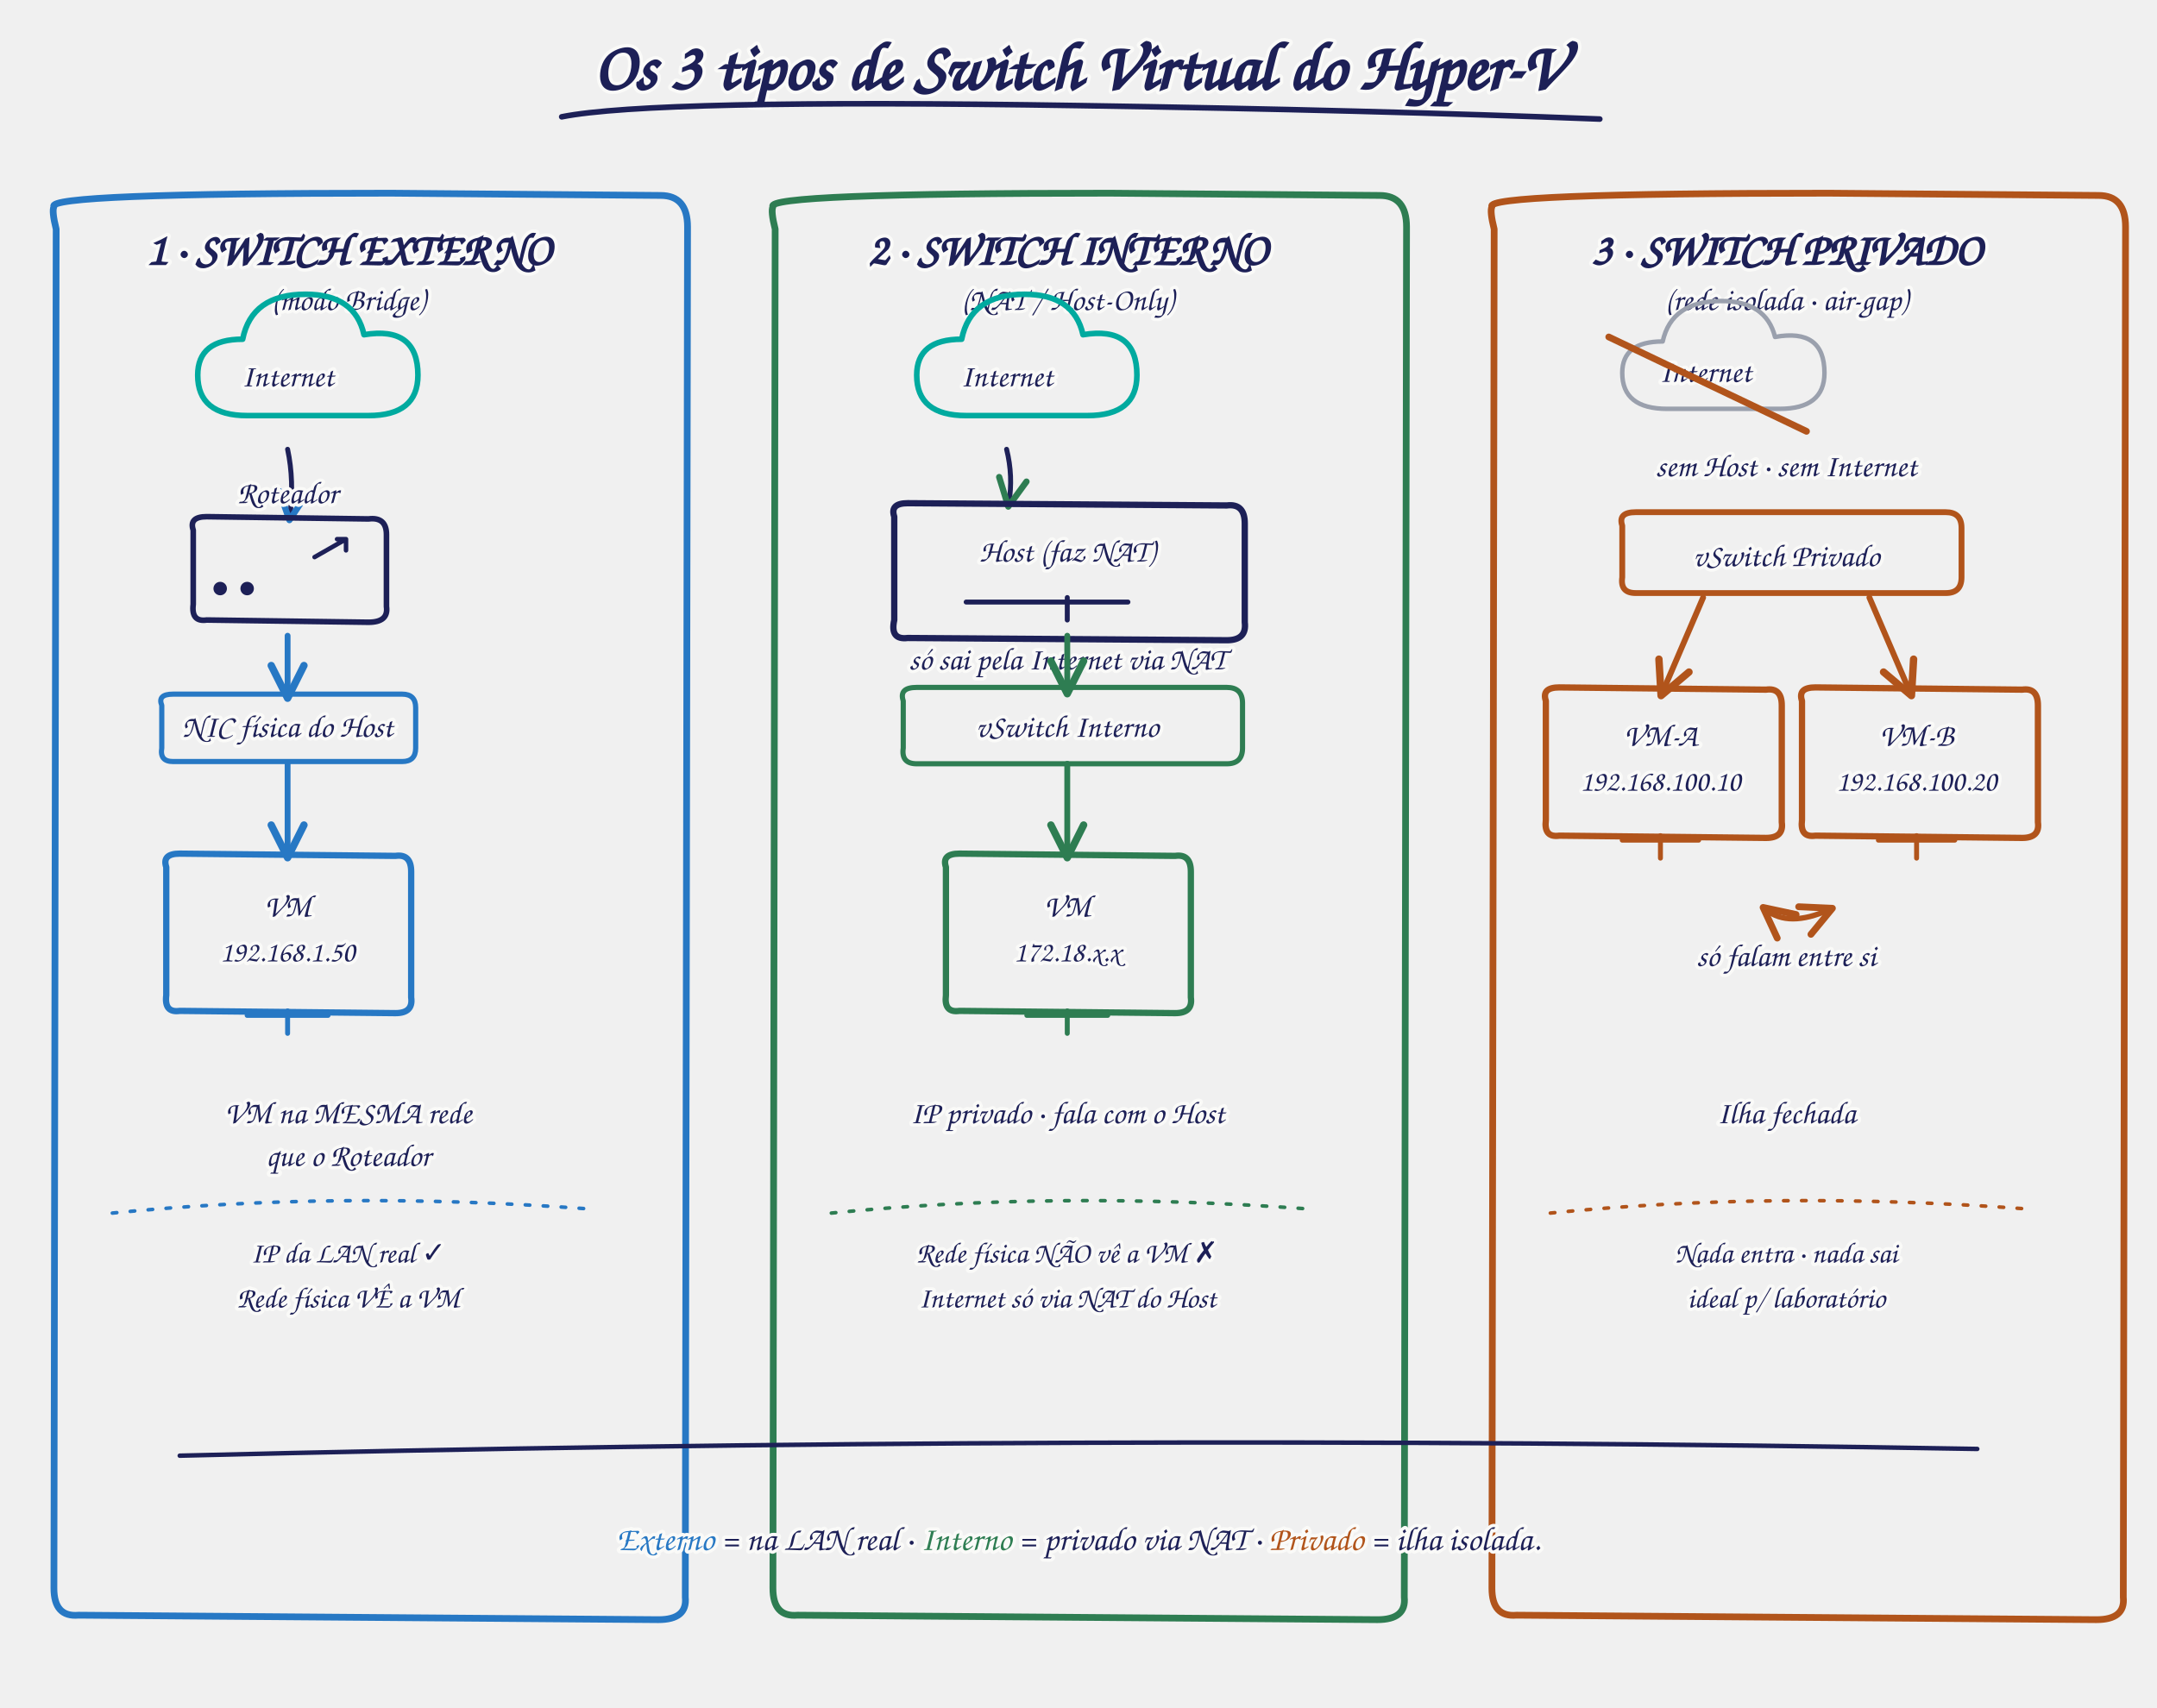
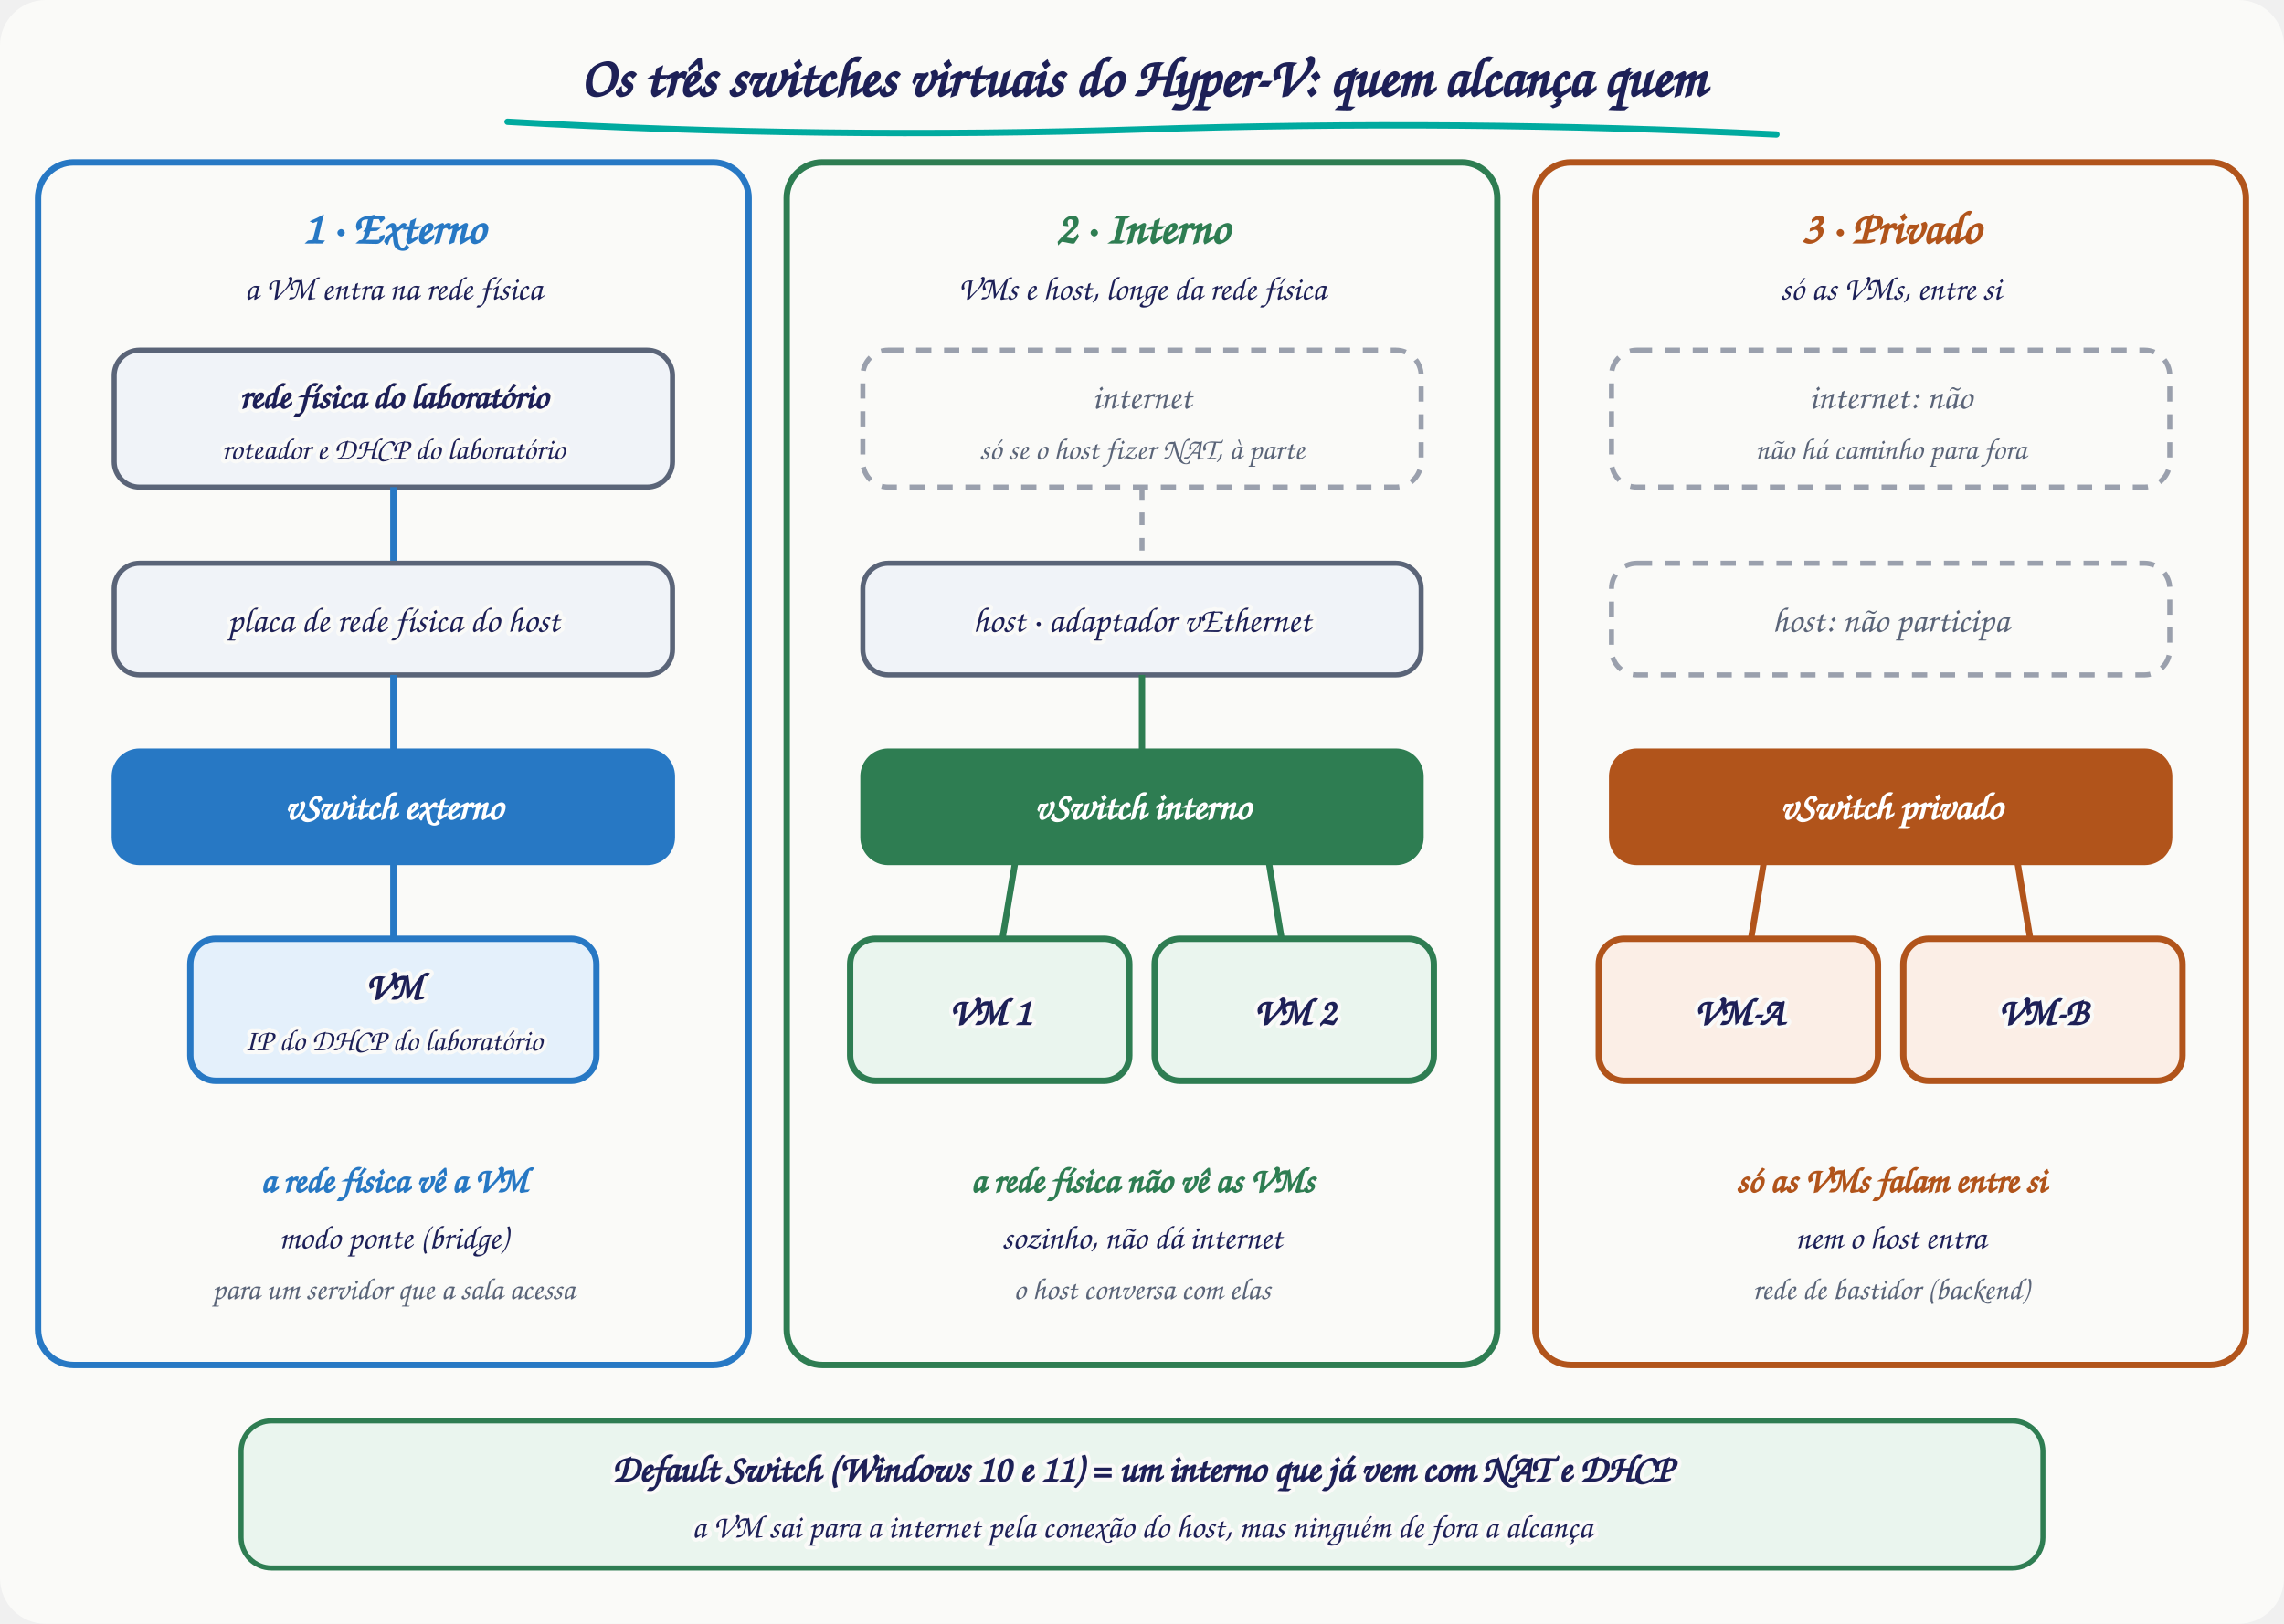
- <svg xmlns="http://www.w3.org/2000/svg" viewBox="0 0 960 760" width="100%" role="img" aria-label="Os tres tipos de switch virtual do Hyper-V: Externo em bridge na LAN real, Interno via NAT, e Privado isolado">
-   <style>
-     text {
-       font-family: 'Comic Sans MS','Comic Neue',cursive;
-       fill: #1d2057;
-       paint-order: stroke;
-       stroke: #fafaf8;
-       stroke-width: 3px;
-       stroke-linejoin: round;
-     }
-     text[fill="#ffffff"] { stroke: none; }
-     .title { font-size: 30px; font-weight: 700; }
-     .mode  { font-size: 20px; font-weight: 700; }
-     .lbl   { font-size: 14px; }
-     .ip    { font-size: 13px; font-style: italic; }
-     .leg   { font-size: 15px; }
-     .sketch { fill: none; stroke-linecap: round; stroke-linejoin: round; }
-   </style>
-   <text class="title" x="480" y="40" text-anchor="middle">Os 3 tipos de Switch Virtual do Hyper-V</text>
-   <path class="sketch" d="M250 52 q40 -8 230 -5 q130 2 232 6" stroke="#1d2057" stroke-width="2.5" />
-   <g id="externo">
-     <path class="sketch" d="M24 92 q-4 -6 150 -6 l120 1 q12 0 12 14 l-1 610 q1 10 -12 10 l-258 -2 q-11 1 -11 -12 l1 -605 q-2 -8 -1 -10z" stroke="#2778c4" stroke-width="3" />
-     <text class="mode" x="155" y="118" text-anchor="middle" fill="#2778c4">1 · SWITCH EXTERNO</text>
-     <text class="lbl" x="155" y="138" text-anchor="middle" fill="#2778c4">(modo Bridge)</text>
-     <g>
-       <path class="sketch" d="M110 185 q-22 0 -22 -18 q0 -16 20 -16 q4 -20 28 -20 q22 0 26 18 q24 -4 24 18 q0 18 -22 18 z" stroke="#00aa9f" stroke-width="2.5" />
-       <text class="lbl" x="128" y="172" text-anchor="middle" fill="#00aa9f">Internet</text>
-     </g>
-     <path class="sketch" d="M128 200 q3 14 1 30" stroke="#1d2057" stroke-width="2.2" marker-end="url(#arrB)" />
-     <g>
-       <path class="sketch" d="M86 236 q-2 -6 6 -6 l72 1 q8 -1 8 7 l0 32 q1 7 -8 7 l-72 -1 q-7 1 -6 -7 z" stroke="#1d2057" stroke-width="2.5" />
-       <circle cx="98" cy="262" r="3" fill="#1d2057" stroke="none" />
-       <circle cx="110" cy="262" r="3" fill="#1d2057" stroke="none" />
-       <path class="sketch" d="M140 248 l14 -8 M150 240 l4 0 0 5" stroke="#1d2057" stroke-width="2" />
-       <text class="lbl" x="128" y="224" text-anchor="middle" fill="#1d2057">Roteador</text>
-     </g>
-     <path class="sketch" d="M128 283 l0 26" stroke="#2778c4" stroke-width="2.6" marker-end="url(#arrB)" />
-     <g>
-       <path class="sketch" d="M72 314 q-2 -5 5 -5 l102 0 q6 0 6 6 l0 18 q0 6 -6 6 l-102 0 q-6 0 -5 -6 z" stroke="#2778c4" stroke-width="2.3" />
-       <text class="lbl" x="128" y="328" text-anchor="middle" fill="#2778c4">NIC física do Host</text>
-     </g>
-     <path class="sketch" d="M128 340 l0 40" stroke="#2778c4" stroke-width="2.6" marker-end="url(#arrB)" />
-     <g>
-       <path class="sketch" d="M74 386 q-2 -6 6 -6 l96 1 q7 -1 7 7 l0 56 q1 7 -7 7 l-96 -1 q-7 1 -6 -7 z" stroke="#2778c4" stroke-width="2.8" />
-       <path class="sketch" d="M110 452 l36 0 M128 450 l0 10" stroke="#2778c4" stroke-width="2.2" />
-       <text class="lbl" x="128" y="408" text-anchor="middle" fill="#2778c4">VM</text>
-       <text class="ip" x="128" y="428" text-anchor="middle" fill="#1d2057">192.168.1.50</text>
-     </g>
-     <text class="lbl" x="155" y="500" text-anchor="middle" fill="#2778c4">VM na MESMA rede</text>
-     <text class="lbl" x="155" y="519" text-anchor="middle" fill="#2778c4">que o Roteador</text>
-     <path class="sketch" d="M50 540 q100 -10 210 -2" stroke="#2778c4" stroke-width="1.6" stroke-dasharray="2 6" />
-     <text class="ip" x="155" y="562" text-anchor="middle" fill="#1d2057">IP da LAN real ✓</text>
-     <text class="ip" x="155" y="582" text-anchor="middle" fill="#1d2057">Rede física VÊ a VM</text>
-   </g>
-   <g id="interno">
-     <path class="sketch" d="M344 92 q-4 -6 150 -6 l120 1 q12 0 12 14 l-1 610 q1 10 -12 10 l-258 -2 q-11 1 -11 -12 l1 -605 q-2 -8 -1 -10z" stroke="#2e7d52" stroke-width="3" />
-     <text class="mode" x="475" y="118" text-anchor="middle" fill="#2e7d52">2 · SWITCH INTERNO</text>
-     <text class="lbl" x="475" y="138" text-anchor="middle" fill="#2e7d52">(NAT / Host-Only)</text>
-     <g>
-       <path class="sketch" d="M430 185 q-22 0 -22 -18 q0 -16 20 -16 q4 -20 28 -20 q22 0 26 18 q24 -4 24 18 q0 18 -22 18 z" stroke="#00aa9f" stroke-width="2.5" />
-       <text class="lbl" x="448" y="172" text-anchor="middle" fill="#00aa9f">Internet</text>
-     </g>
-     <path class="sketch" d="M448 200 q3 12 1 24" stroke="#1d2057" stroke-width="2.2" marker-end="url(#arrG)" />
-     <g>
-       <path class="sketch" d="M398 230 q-2 -6 6 -6 l142 1 q8 -1 8 8 l0 44 q1 8 -8 8 l-142 -1 q-8 1 -6 -8 z" stroke="#1d2057" stroke-width="2.8" />
-       <path class="sketch" d="M430 268 l72 0 M475 266 l0 10" stroke="#1d2057" stroke-width="2.2" />
-       <text class="lbl" x="475" y="250" text-anchor="middle" fill="#1d2057">Host (faz NAT)</text>
-     </g>
-     <text class="lbl" x="475" y="298" text-anchor="middle" fill="#2e7d52">só sai pela Internet via NAT</text>
-     <path class="sketch" d="M475 283 l0 24" stroke="#2e7d52" stroke-width="2.6" marker-end="url(#arrG)" />
-     <g>
-       <path class="sketch" d="M402 312 q-2 -6 6 -6 l138 0 q7 0 7 7 l0 20 q0 7 -7 7 l-138 0 q-7 0 -6 -7 z" stroke="#2e7d52" stroke-width="2.3" />
-       <text class="lbl" x="475" y="328" text-anchor="middle" fill="#2e7d52">vSwitch Interno</text>
-     </g>
-     <path class="sketch" d="M475 340 l0 40" stroke="#2e7d52" stroke-width="2.6" marker-end="url(#arrG)" />
-     <g>
-       <path class="sketch" d="M421 386 q-2 -6 6 -6 l96 1 q7 -1 7 7 l0 56 q1 7 -7 7 l-96 -1 q-7 1 -6 -7 z" stroke="#2e7d52" stroke-width="2.8" />
-       <path class="sketch" d="M457 452 l36 0 M475 450 l0 10" stroke="#2e7d52" stroke-width="2.2" />
-       <text class="lbl" x="475" y="408" text-anchor="middle" fill="#2e7d52">VM</text>
-       <text class="ip" x="475" y="428" text-anchor="middle" fill="#1d2057">172.18.x.x</text>
-     </g>
-     <text class="lbl" x="475" y="500" text-anchor="middle" fill="#2e7d52">IP privado · fala com o Host</text>
-     <path class="sketch" d="M370 540 q100 -10 210 -2" stroke="#2e7d52" stroke-width="1.6" stroke-dasharray="2 6" />
-     <text class="ip" x="475" y="562" text-anchor="middle" fill="#b1541b">Rede física NÃO vê a VM ✗</text>
-     <text class="ip" x="475" y="582" text-anchor="middle" fill="#1d2057">Internet só via NAT do Host</text>
-   </g>
-   <g id="privado">
-     <path class="sketch" d="M664 92 q-4 -6 150 -6 l120 1 q12 0 12 14 l-1 610 q1 10 -12 10 l-258 -2 q-11 1 -11 -12 l1 -605 q-2 -8 -1 -10z" stroke="#b1541b" stroke-width="3" />
-     <text class="mode" x="795" y="118" text-anchor="middle" fill="#b1541b">3 · SWITCH PRIVADO</text>
-     <text class="lbl" x="795" y="138" text-anchor="middle" fill="#b1541b">(rede isolada · air-gap)</text>
-     <g>
-       <path class="sketch" d="M742 182 q-20 0 -20 -16 q0 -14 18 -14 q4 -18 26 -18 q20 0 24 16 q22 -4 22 16 q0 16 -20 16 z" stroke="#9aa0ad" stroke-width="2" />
-       <text class="lbl" x="759" y="170" text-anchor="middle" fill="#9aa0ad">Internet</text>
-       <path class="sketch" d="M716 150 l88 42" stroke="#b1541b" stroke-width="3" />
-     </g>
-     <text class="lbl" x="795" y="212" text-anchor="middle" fill="#b1541b">sem Host · sem Internet</text>
-     <g>
-       <path class="sketch" d="M722 234 q-2 -6 6 -6 l138 0 q7 0 7 7 l0 22 q0 7 -7 7 l-138 0 q-7 0 -6 -7 z" stroke="#b1541b" stroke-width="2.6" />
-       <text class="lbl" x="795" y="252" text-anchor="middle" fill="#b1541b">vSwitch Privado</text>
-     </g>
-     <path class="sketch" d="M758 266 l-18 42" stroke="#b1541b" stroke-width="2.6" marker-end="url(#arrO)" />
-     <g>
-       <path class="sketch" d="M688 312 q-2 -6 6 -6 l92 1 q7 -1 7 7 l0 52 q1 7 -7 7 l-92 -1 q-7 1 -6 -7 z" stroke="#b1541b" stroke-width="2.8" />
-       <path class="sketch" d="M722 374 l34 0 M739 372 l0 10" stroke="#b1541b" stroke-width="2.2" />
-       <text class="lbl" x="739" y="332" text-anchor="middle" fill="#b1541b">VM-A</text>
-       <text class="ip" x="739" y="352" text-anchor="middle" fill="#1d2057">192.168.100.10</text>
-     </g>
-     <path class="sketch" d="M832 266 l18 42" stroke="#b1541b" stroke-width="2.6" marker-end="url(#arrO)" />
-     <g>
-       <path class="sketch" d="M802 312 q-2 -6 6 -6 l92 1 q7 -1 7 7 l0 52 q1 7 -7 7 l-92 -1 q-7 1 -6 -7 z" stroke="#b1541b" stroke-width="2.8" />
-       <path class="sketch" d="M836 374 l34 0 M853 372 l0 10" stroke="#b1541b" stroke-width="2.2" />
-       <text class="lbl" x="853" y="332" text-anchor="middle" fill="#b1541b">VM-B</text>
-       <text class="ip" x="853" y="352" text-anchor="middle" fill="#1d2057">192.168.100.20</text>
-     </g>
-     <path class="sketch" d="M786 405 q10 8 28 0" stroke="#b1541b" stroke-width="2.4" marker-end="url(#arrO)" marker-start="url(#arrO)" />
-     <text class="lbl" x="795" y="430" text-anchor="middle" fill="#b1541b">só falam entre si</text>
-     <text class="lbl" x="795" y="500" text-anchor="middle" fill="#b1541b">Ilha fechada</text>
-     <path class="sketch" d="M690 540 q100 -10 210 -2" stroke="#b1541b" stroke-width="1.6" stroke-dasharray="2 6" />
-     <text class="ip" x="795" y="562" text-anchor="middle" fill="#1d2057">Nada entra · nada sai</text>
-     <text class="ip" x="795" y="582" text-anchor="middle" fill="#1d2057">ideal p/ laboratório</text>
-   </g>
-   <path class="sketch" d="M80 648 q400 -10 800 -3" stroke="#1d2057" stroke-width="2" />
-   <text class="leg" x="480" y="690" text-anchor="middle" fill="#1d2057">
-     <tspan fill="#2778c4">Externo</tspan> = na LAN real ·
-     <tspan fill="#2e7d52">Interno</tspan> = privado via NAT ·
-     <tspan fill="#b1541b">Privado</tspan> = ilha isolada.
-   </text>
+ <svg xmlns="http://www.w3.org/2000/svg" viewBox="0 0 900 640" width="100%" role="img" font-family="'Comic Sans MS','Comic Neue',cursive" aria-label="Tres colunas. Switch externo: a rede fisica do laboratorio liga-se a placa de rede do host, que se liga ao vSwitch externo e a VM; a rede fisica ve a VM. Switch interno: o host liga-se ao vSwitch interno e a duas VMs; a rede fisica nao ve as VMs e, sozinho, ele nao da internet. Switch privado: o vSwitch privado liga so duas VMs; o host nao participa. Rodape: o Default Switch e um switch interno com NAT e DHCP ja configurados.">
  <defs>
-     <marker id="arrB" viewBox="0 0 10 10" refX="8" refY="5" markerWidth="7" markerHeight="7" orient="auto-start-reverse">
-       <path d="M1 1 L9 5 L1 9" fill="none" stroke="#2778c4" stroke-width="1.8" stroke-linecap="round" stroke-linejoin="round" />
-     </marker>
-     <marker id="arrG" viewBox="0 0 10 10" refX="8" refY="5" markerWidth="7" markerHeight="7" orient="auto-start-reverse">
-       <path d="M1 1 L9 5 L1 9" fill="none" stroke="#2e7d52" stroke-width="1.8" stroke-linecap="round" stroke-linejoin="round" />
-     </marker>
-     <marker id="arrO" viewBox="0 0 10 10" refX="8" refY="5" markerWidth="7" markerHeight="7" orient="auto-start-reverse">
-       <path d="M1 1 L9 5 L1 9" fill="none" stroke="#b1541b" stroke-width="1.8" stroke-linecap="round" stroke-linejoin="round" />
-     </marker>
+     <style>
+       .lbl { font-family:'Comic Sans MS','Comic Neue',cursive; }
+       text { paint-order:stroke; stroke:#fafaf8; stroke-width:3px; stroke-linejoin:round; }
+       text[fill="#ffffff"] { stroke:none; }
+     </style>
  </defs>
+   <rect id="fundo-card" x="0" y="0" width="900" height="640" rx="18" fill="#fafaf8" />
+   <text x="450" y="38" text-anchor="middle" class="lbl" font-size="22" font-weight="bold" fill="#1d2057">Os três switches virtuais do Hyper-V: quem alcança quem</text>
+   <path d="M200,48 q125,7 250,3 q125,-4 250,2" fill="none" stroke="#00aa9f" stroke-width="2.5" stroke-linecap="round" />
+   <rect x="15" y="64" width="280" height="474" rx="14" fill="none" stroke="#2778c4" stroke-width="2.5" />
+   <text x="155" y="96" text-anchor="middle" class="lbl" font-size="18" font-weight="bold" fill="#2778c4">1 · Externo</text>
+   <text x="155" y="118" text-anchor="middle" class="lbl" font-size="13" fill="#1d2057">a VM entra na rede física</text>
+   <rect x="45" y="138" width="220" height="54" rx="10" fill="#f0f3f8" stroke="#5a6478" stroke-width="2" />
+   <text x="155" y="161" text-anchor="middle" class="lbl" font-size="14" font-weight="bold" fill="#1d2057">rede física do laboratório</text>
+   <text x="155" y="181" text-anchor="middle" class="lbl" font-size="12" fill="#1d2057">roteador e DHCP do laboratório</text>
+   <line x1="155" y1="192" x2="155" y2="222" stroke="#2778c4" stroke-width="2.5" />
+   <rect x="45" y="222" width="220" height="44" rx="10" fill="#f0f3f8" stroke="#5a6478" stroke-width="2" />
+   <text x="155" y="249" text-anchor="middle" class="lbl" font-size="14" fill="#1d2057">placa de rede física do host</text>
+   <line x1="155" y1="266" x2="155" y2="296" stroke="#2778c4" stroke-width="2.5" />
+   <rect x="45" y="296" width="220" height="44" rx="10" fill="#2778c4" stroke="#2778c4" stroke-width="2" />
+   <text x="155" y="323" text-anchor="middle" class="lbl" font-size="15" font-weight="bold" fill="#ffffff">vSwitch externo</text>
+   <line x1="155" y1="340" x2="155" y2="370" stroke="#2778c4" stroke-width="2.5" />
+   <rect x="75" y="370" width="160" height="56" rx="10" fill="#e4f0fb" stroke="#2778c4" stroke-width="2.5" />
+   <text x="155" y="394" text-anchor="middle" class="lbl" font-size="15" font-weight="bold" fill="#1d2057">VM</text>
+   <text x="155" y="414" text-anchor="middle" class="lbl" font-size="12" fill="#1d2057">IP do DHCP do laboratório</text>
+   <text x="155" y="470" text-anchor="middle" class="lbl" font-size="14" font-weight="bold" fill="#2778c4">a rede física vê a VM</text>
+   <text x="155" y="492" text-anchor="middle" class="lbl" font-size="13" fill="#1d2057">modo ponte (bridge)</text>
+   <text x="155" y="512" text-anchor="middle" class="lbl" font-size="12" fill="#5a6478">para um servidor que a sala acessa</text>
+   <rect x="310" y="64" width="280" height="474" rx="14" fill="none" stroke="#2e7d52" stroke-width="2.5" />
+   <text x="450" y="96" text-anchor="middle" class="lbl" font-size="18" font-weight="bold" fill="#2e7d52">2 · Interno</text>
+   <text x="450" y="118" text-anchor="middle" class="lbl" font-size="13" fill="#1d2057">VMs e host, longe da rede física</text>
+   <rect x="340" y="138" width="220" height="54" rx="10" fill="#fafaf8" stroke="#9aa0ad" stroke-width="2" stroke-dasharray="6 5" />
+   <text x="450" y="161" text-anchor="middle" class="lbl" font-size="14" fill="#5a6478">internet</text>
+   <text x="450" y="181" text-anchor="middle" class="lbl" font-size="12" fill="#5a6478">só se o host fizer NAT, à parte</text>
+   <line x1="450" y1="192" x2="450" y2="222" stroke="#9aa0ad" stroke-width="2" stroke-dasharray="5 5" />
+   <rect x="340" y="222" width="220" height="44" rx="10" fill="#f0f3f8" stroke="#5a6478" stroke-width="2" />
+   <text x="450" y="249" text-anchor="middle" class="lbl" font-size="14" fill="#1d2057">host · adaptador vEthernet</text>
+   <line x1="450" y1="266" x2="450" y2="296" stroke="#2e7d52" stroke-width="2.5" />
+   <rect x="340" y="296" width="220" height="44" rx="10" fill="#2e7d52" stroke="#2e7d52" stroke-width="2" />
+   <text x="450" y="323" text-anchor="middle" class="lbl" font-size="15" font-weight="bold" fill="#ffffff">vSwitch interno</text>
+   <line x1="400" y1="340" x2="395" y2="370" stroke="#2e7d52" stroke-width="2.5" />
+   <line x1="500" y1="340" x2="505" y2="370" stroke="#2e7d52" stroke-width="2.5" />
+   <rect x="335" y="370" width="110" height="56" rx="10" fill="#eaf5ee" stroke="#2e7d52" stroke-width="2.5" />
+   <text x="390" y="404" text-anchor="middle" class="lbl" font-size="15" font-weight="bold" fill="#1d2057">VM 1</text>
+   <rect x="455" y="370" width="110" height="56" rx="10" fill="#eaf5ee" stroke="#2e7d52" stroke-width="2.5" />
+   <text x="510" y="404" text-anchor="middle" class="lbl" font-size="15" font-weight="bold" fill="#1d2057">VM 2</text>
+   <text x="450" y="470" text-anchor="middle" class="lbl" font-size="14" font-weight="bold" fill="#2e7d52">a rede física não vê as VMs</text>
+   <text x="450" y="492" text-anchor="middle" class="lbl" font-size="13" fill="#1d2057">sozinho, não dá internet</text>
+   <text x="450" y="512" text-anchor="middle" class="lbl" font-size="12" fill="#5a6478">o host conversa com elas</text>
+   <rect x="605" y="64" width="280" height="474" rx="14" fill="none" stroke="#b1541b" stroke-width="2.5" />
+   <text x="745" y="96" text-anchor="middle" class="lbl" font-size="18" font-weight="bold" fill="#b1541b">3 · Privado</text>
+   <text x="745" y="118" text-anchor="middle" class="lbl" font-size="13" fill="#1d2057">só as VMs, entre si</text>
+   <rect x="635" y="138" width="220" height="54" rx="10" fill="#fafaf8" stroke="#9aa0ad" stroke-width="2" stroke-dasharray="6 5" />
+   <text x="745" y="161" text-anchor="middle" class="lbl" font-size="14" fill="#5a6478">internet: não</text>
+   <text x="745" y="181" text-anchor="middle" class="lbl" font-size="12" fill="#5a6478">não há caminho para fora</text>
+   <rect x="635" y="222" width="220" height="44" rx="10" fill="#fafaf8" stroke="#9aa0ad" stroke-width="2" stroke-dasharray="6 5" />
+   <text x="745" y="249" text-anchor="middle" class="lbl" font-size="14" fill="#5a6478">host: não participa</text>
+   <rect x="635" y="296" width="220" height="44" rx="10" fill="#b1541b" stroke="#b1541b" stroke-width="2" />
+   <text x="745" y="323" text-anchor="middle" class="lbl" font-size="15" font-weight="bold" fill="#ffffff">vSwitch privado</text>
+   <line x1="695" y1="340" x2="690" y2="370" stroke="#b1541b" stroke-width="2.5" />
+   <line x1="795" y1="340" x2="800" y2="370" stroke="#b1541b" stroke-width="2.5" />
+   <rect x="630" y="370" width="110" height="56" rx="10" fill="#fbeee6" stroke="#b1541b" stroke-width="2.5" />
+   <text x="685" y="404" text-anchor="middle" class="lbl" font-size="15" font-weight="bold" fill="#1d2057">VM-A</text>
+   <rect x="750" y="370" width="110" height="56" rx="10" fill="#fbeee6" stroke="#b1541b" stroke-width="2.5" />
+   <text x="805" y="404" text-anchor="middle" class="lbl" font-size="15" font-weight="bold" fill="#1d2057">VM-B</text>
+   <text x="745" y="470" text-anchor="middle" class="lbl" font-size="14" font-weight="bold" fill="#b1541b">só as VMs falam entre si</text>
+   <text x="745" y="492" text-anchor="middle" class="lbl" font-size="13" fill="#1d2057">nem o host entra</text>
+   <text x="745" y="512" text-anchor="middle" class="lbl" font-size="12" fill="#5a6478">rede de bastidor (backend)</text>
+   <rect x="95" y="560" width="710" height="58" rx="12" fill="#eaf5ee" stroke="#2e7d52" stroke-width="2" />
+   <text x="450" y="584" text-anchor="middle" class="lbl" font-size="15" font-weight="bold" fill="#1d2057">Default Switch (Windows 10 e 11) = um interno que já vem com NAT e DHCP</text>
+   <text x="450" y="606" text-anchor="middle" class="lbl" font-size="13" fill="#1d2057">a VM sai para a internet pela conexão do host, mas ninguém de fora a alcança</text>
</svg>
